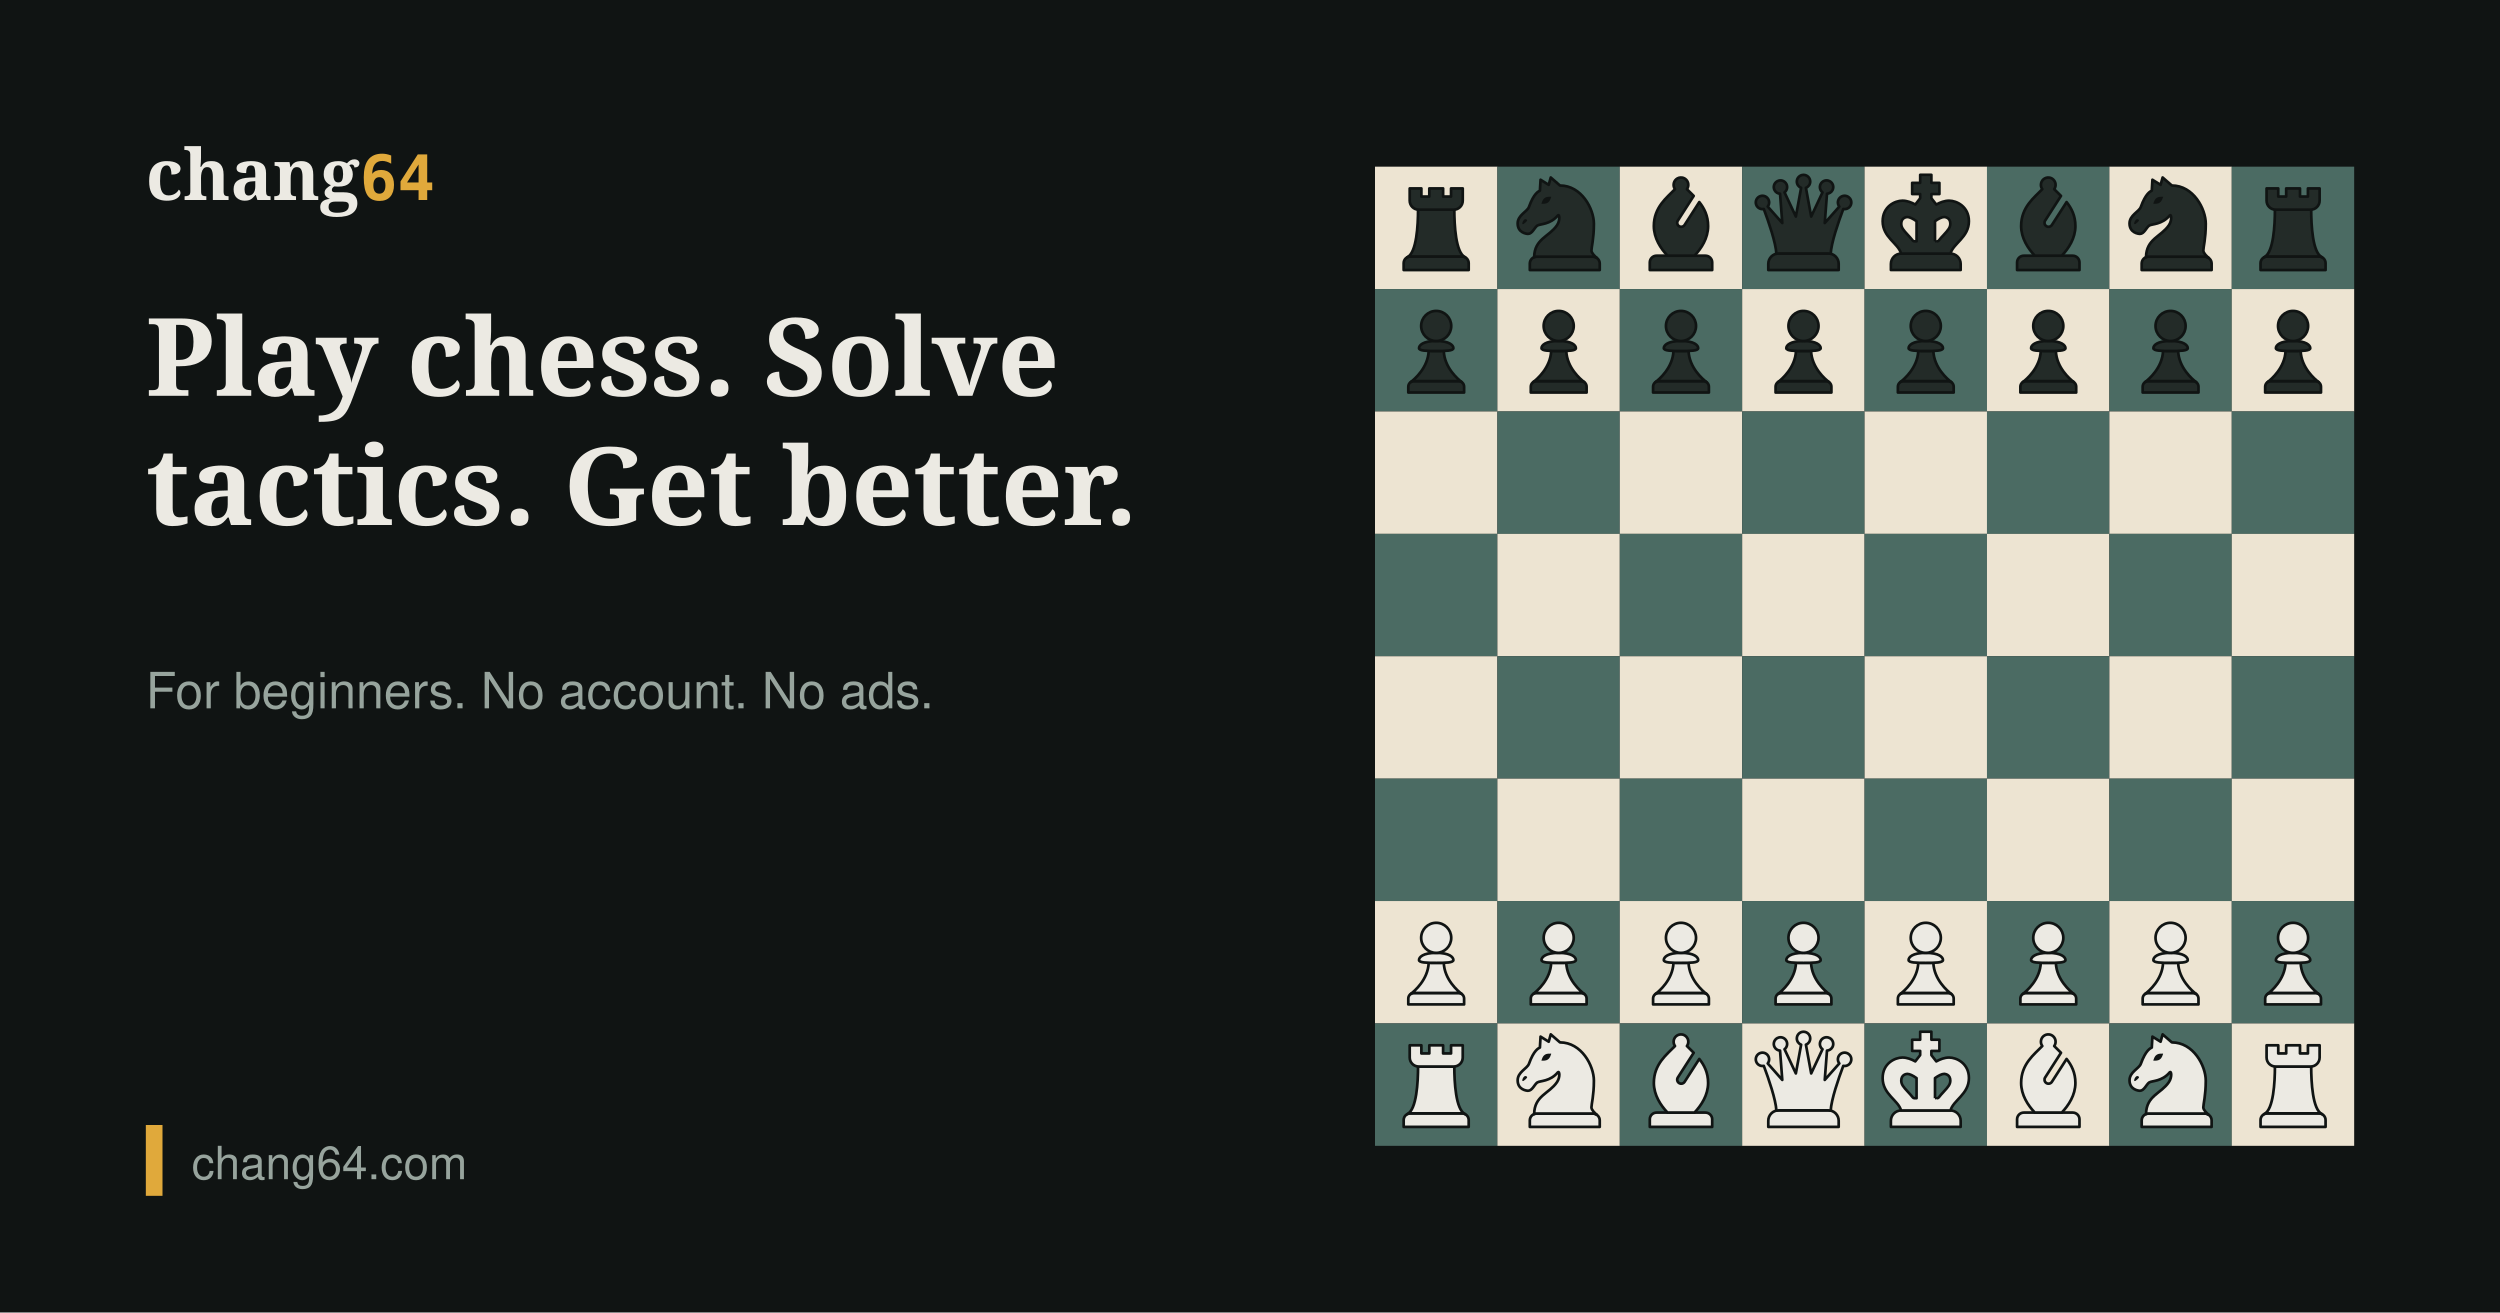
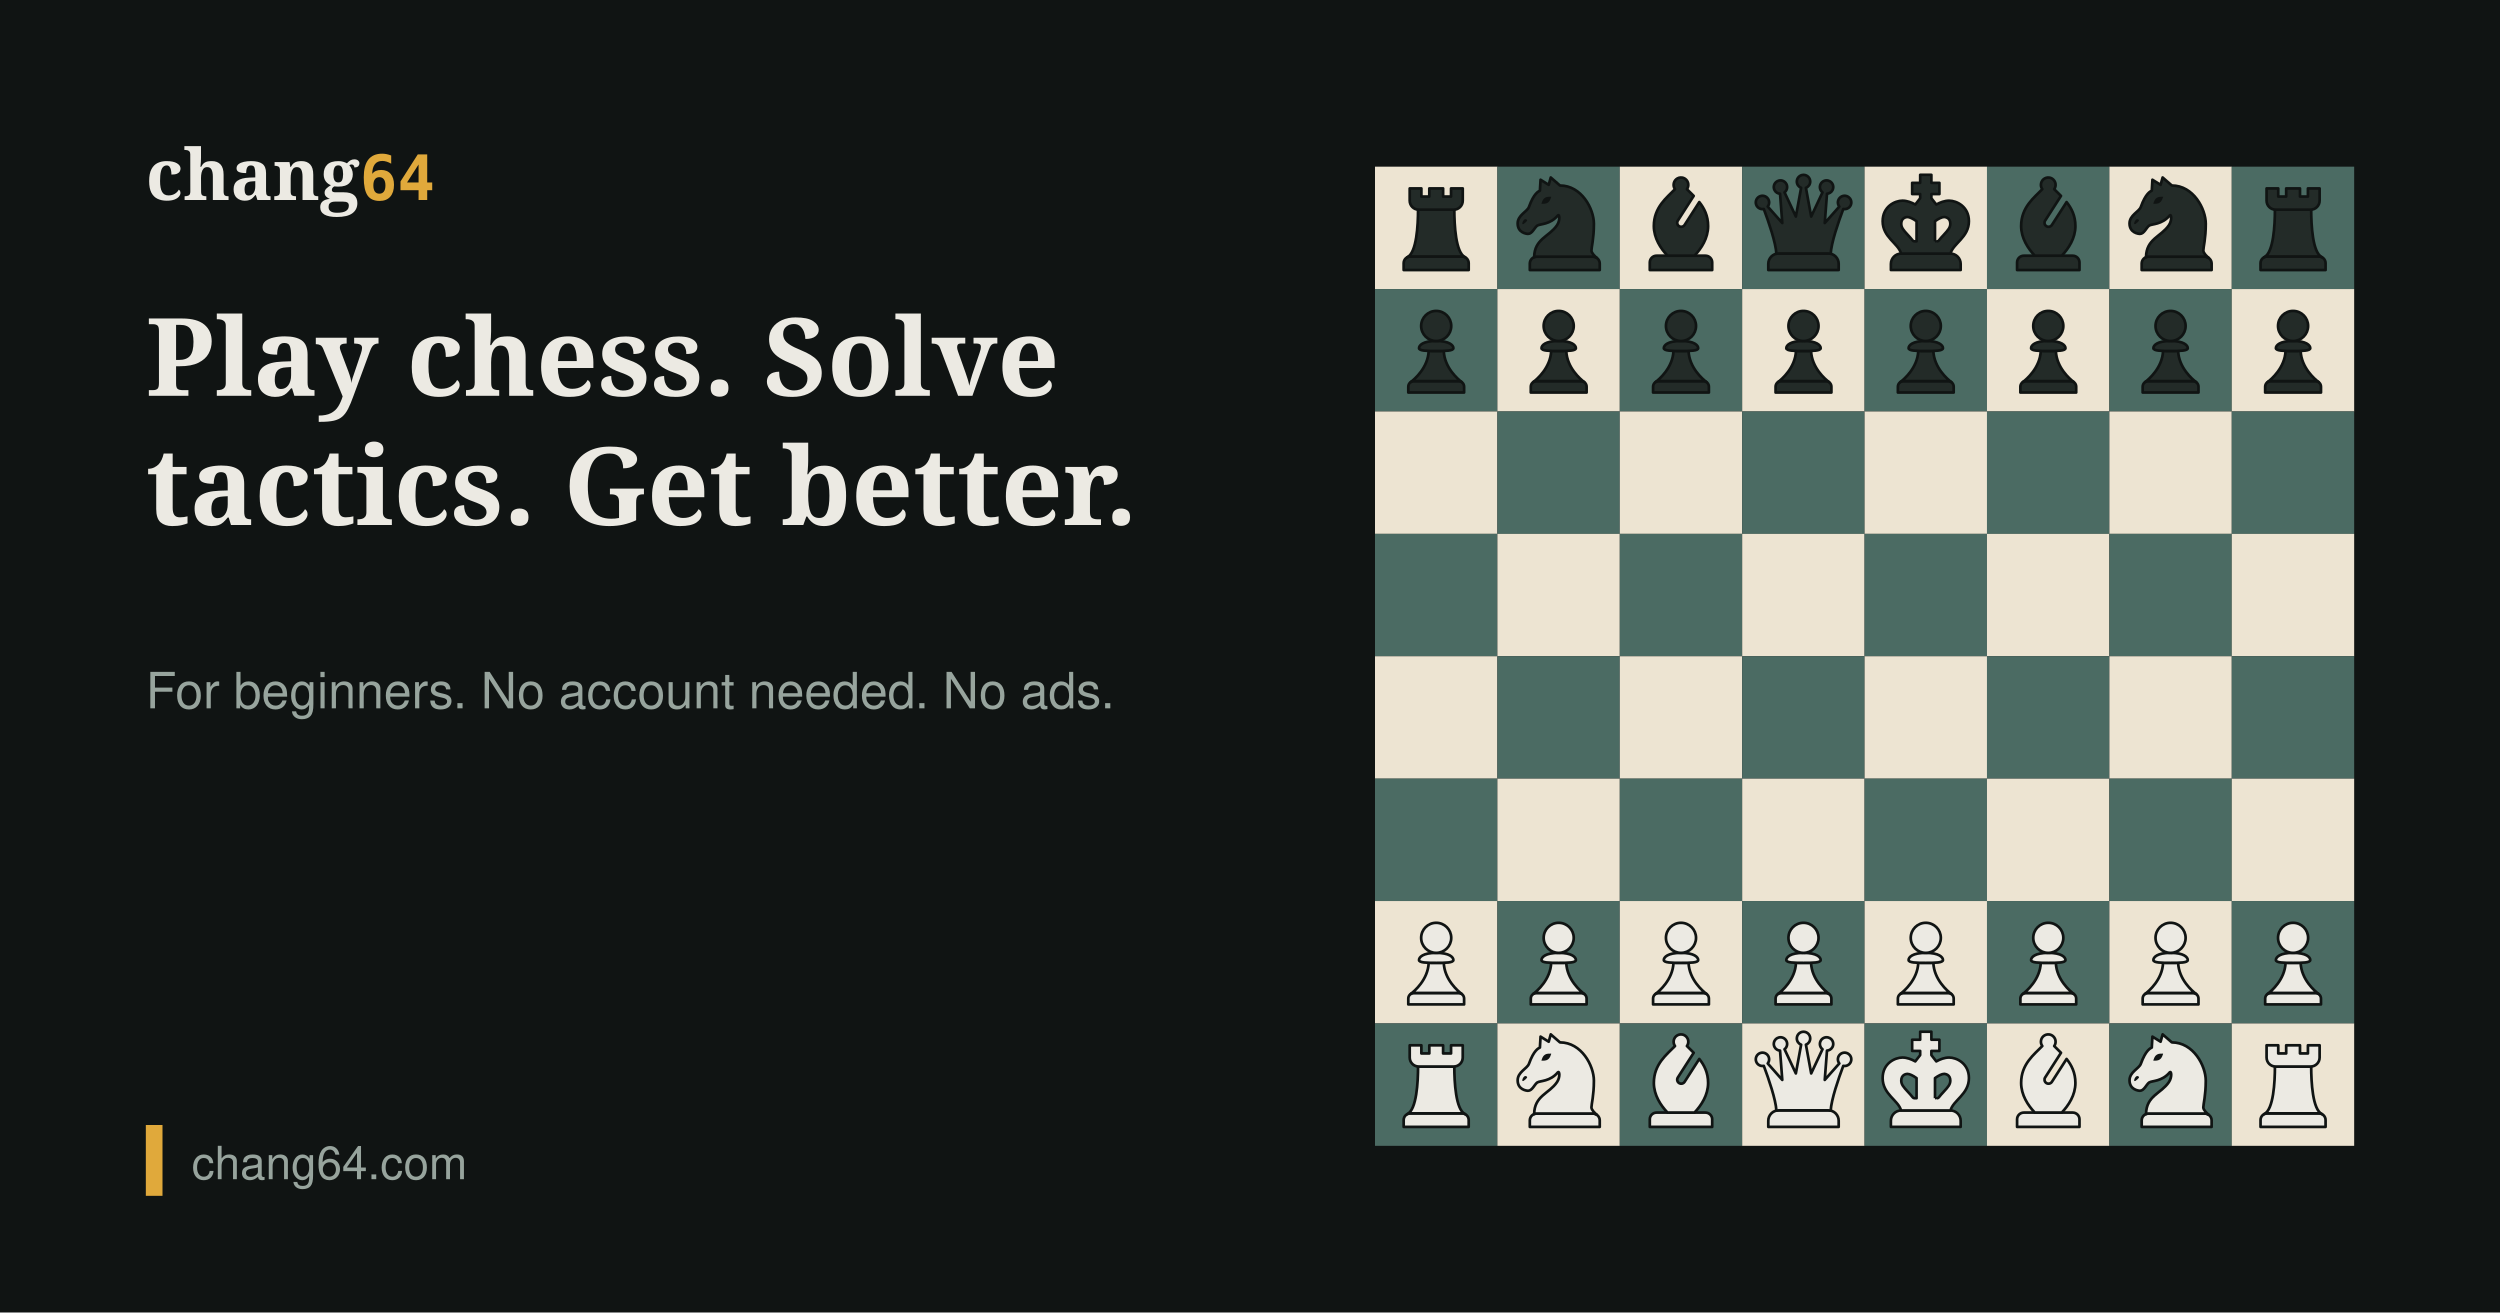
<svg xmlns="http://www.w3.org/2000/svg" width="1200" height="630" viewBox="0 0 1200 630">
  <rect width="1200" height="630" fill="#101413" />
  <g transform="translate(660,80)">
    <rect x="0" y="0" width="58.75" height="58.75" fill="#EDE4D2" />
    <rect x="58.75" y="0" width="58.75" height="58.75" fill="#4B6B63" />
    <rect x="117.5" y="0" width="58.75" height="58.75" fill="#EDE4D2" />
    <rect x="176.25" y="0" width="58.75" height="58.75" fill="#4B6B63" />
    <rect x="235" y="0" width="58.75" height="58.75" fill="#EDE4D2" />
    <rect x="293.75" y="0" width="58.75" height="58.75" fill="#4B6B63" />
    <rect x="352.5" y="0" width="58.75" height="58.75" fill="#EDE4D2" />
    <rect x="411.25" y="0" width="58.75" height="58.75" fill="#4B6B63" />
    <rect x="0" y="58.75" width="58.75" height="58.75" fill="#4B6B63" />
    <rect x="58.75" y="58.75" width="58.75" height="58.75" fill="#EDE4D2" />
    <rect x="117.5" y="58.75" width="58.75" height="58.75" fill="#4B6B63" />
    <rect x="176.25" y="58.75" width="58.75" height="58.75" fill="#EDE4D2" />
    <rect x="235" y="58.75" width="58.75" height="58.75" fill="#4B6B63" />
    <rect x="293.75" y="58.75" width="58.75" height="58.75" fill="#EDE4D2" />
    <rect x="352.5" y="58.75" width="58.75" height="58.75" fill="#4B6B63" />
    <rect x="411.25" y="58.75" width="58.75" height="58.75" fill="#EDE4D2" />
    <rect x="0" y="117.5" width="58.75" height="58.75" fill="#EDE4D2" />
    <rect x="58.75" y="117.5" width="58.75" height="58.75" fill="#4B6B63" />
    <rect x="117.5" y="117.5" width="58.75" height="58.75" fill="#EDE4D2" />
    <rect x="176.25" y="117.5" width="58.75" height="58.75" fill="#4B6B63" />
    <rect x="235" y="117.5" width="58.75" height="58.75" fill="#EDE4D2" />
    <rect x="293.75" y="117.5" width="58.75" height="58.75" fill="#4B6B63" />
    <rect x="352.5" y="117.5" width="58.75" height="58.75" fill="#EDE4D2" />
    <rect x="411.25" y="117.5" width="58.75" height="58.75" fill="#4B6B63" />
    <rect x="0" y="176.25" width="58.75" height="58.75" fill="#4B6B63" />
    <rect x="58.75" y="176.25" width="58.75" height="58.75" fill="#EDE4D2" />
    <rect x="117.5" y="176.25" width="58.75" height="58.75" fill="#4B6B63" />
    <rect x="176.25" y="176.25" width="58.75" height="58.75" fill="#EDE4D2" />
    <rect x="235" y="176.25" width="58.75" height="58.75" fill="#4B6B63" />
    <rect x="293.75" y="176.25" width="58.75" height="58.75" fill="#EDE4D2" />
    <rect x="352.5" y="176.25" width="58.75" height="58.75" fill="#4B6B63" />
    <rect x="411.25" y="176.25" width="58.75" height="58.75" fill="#EDE4D2" />
    <rect x="0" y="235" width="58.75" height="58.75" fill="#EDE4D2" />
    <rect x="58.75" y="235" width="58.75" height="58.75" fill="#4B6B63" />
    <rect x="117.5" y="235" width="58.75" height="58.75" fill="#EDE4D2" />
    <rect x="176.25" y="235" width="58.75" height="58.75" fill="#4B6B63" />
    <rect x="235" y="235" width="58.75" height="58.75" fill="#EDE4D2" />
    <rect x="293.75" y="235" width="58.75" height="58.75" fill="#4B6B63" />
    <rect x="352.5" y="235" width="58.75" height="58.75" fill="#EDE4D2" />
    <rect x="411.25" y="235" width="58.75" height="58.75" fill="#4B6B63" />
    <rect x="0" y="293.75" width="58.75" height="58.75" fill="#4B6B63" />
    <rect x="58.75" y="293.75" width="58.75" height="58.75" fill="#EDE4D2" />
    <rect x="117.5" y="293.75" width="58.75" height="58.75" fill="#4B6B63" />
    <rect x="176.25" y="293.75" width="58.75" height="58.75" fill="#EDE4D2" />
    <rect x="235" y="293.75" width="58.75" height="58.75" fill="#4B6B63" />
    <rect x="293.75" y="293.75" width="58.75" height="58.75" fill="#EDE4D2" />
    <rect x="352.5" y="293.75" width="58.75" height="58.75" fill="#4B6B63" />
    <rect x="411.25" y="293.75" width="58.75" height="58.75" fill="#EDE4D2" />
    <rect x="0" y="352.5" width="58.75" height="58.75" fill="#EDE4D2" />
    <rect x="58.75" y="352.5" width="58.75" height="58.75" fill="#4B6B63" />
    <rect x="117.5" y="352.5" width="58.75" height="58.75" fill="#EDE4D2" />
    <rect x="176.25" y="352.5" width="58.75" height="58.75" fill="#4B6B63" />
    <rect x="235" y="352.5" width="58.75" height="58.75" fill="#EDE4D2" />
    <rect x="293.75" y="352.5" width="58.75" height="58.75" fill="#4B6B63" />
    <rect x="352.5" y="352.5" width="58.75" height="58.75" fill="#EDE4D2" />
    <rect x="411.25" y="352.5" width="58.75" height="58.75" fill="#4B6B63" />
    <rect x="0" y="411.25" width="58.75" height="58.75" fill="#4B6B63" />
    <rect x="58.75" y="411.25" width="58.75" height="58.75" fill="#EDE4D2" />
    <rect x="117.5" y="411.25" width="58.75" height="58.75" fill="#4B6B63" />
    <rect x="176.25" y="411.25" width="58.75" height="58.75" fill="#EDE4D2" />
    <rect x="235" y="411.25" width="58.75" height="58.75" fill="#4B6B63" />
    <rect x="293.75" y="411.25" width="58.75" height="58.75" fill="#EDE4D2" />
    <rect x="352.5" y="411.25" width="58.75" height="58.75" fill="#4B6B63" />
    <rect x="411.25" y="411.25" width="58.75" height="58.75" fill="#EDE4D2" />
    <defs>
      <symbol id="pbr" viewBox="0 0 45 45">
        <path d="M12.99,33.03h19.01c1.35,0,2.45,1.1,2.45,2.45v2.52H10.54v-2.52c0-1.35,1.1-2.45,2.45-2.45Z" fill="#232b28" stroke="#101413" stroke-linecap="round" stroke-linejoin="round" />
        <path d="M29.17,15.8c-.07,0-.15.01-.23.01h-12.88c-.08,0-.15,0-.23-.01-.01,5.69-.51,15.85-3.95,17.49,0,0,0,0,0,0,.33-.17.71-.27,1.11-.27h19.01c.4,0,.78.1,1.11.27,0,0,0,0,0,0-3.45-1.65-3.94-11.8-3.95-17.49Z" fill="#232b28" stroke="#101413" stroke-linecap="round" stroke-linejoin="round" />
        <path d="M27.96,8v2.99h-2.92v-2.99h-5.07v2.99h-2.92v-2.99h-4.29v4.5c0,1.83,1.48,3.31,3.31,3.31h12.88c1.83,0,3.31-1.48,3.31-3.31v-4.5h-4.29Z" fill="#232b28" stroke="#101413" stroke-linecap="round" stroke-linejoin="round" />
      </symbol>
      <symbol id="pbn" viewBox="0 0 45 45">
        <path d="M14.4,33.1h20.67c1.39,0,2.52,1.13,2.52,2.52v2.38H11.88v-2.38c0-1.39,1.13-2.52,2.52-2.52Z" fill="#232b28" stroke="#101413" stroke-linecap="round" stroke-linejoin="round" stroke-width="1" />
        <path d="M14.65,21.66c.97-.66,4.68-.28,7.56-3.75.52-.62.98,1.68-.34,3.64-2.86,4.23-8.3,4.94-8.39,11.72.29-.11.6-.18.92-.18h20.67c.52,0,1,.16,1.4.42-.55-.46-1.93-1.71-1.93-2.68,0-1.21.9-4.35.9-9.83s-4.54-14.07-12.47-14.07l-3.39-2.95-.75,2.7-3-1.87s-.15,2.38-.24,4.01c-.54.3-2.22.96-4.03,5.99-.63,1.75-4.15,3-4.15,6.07,0,3.41,3.21,3.83,3.82,3.83,1.57,0,2.36-2.34,3.42-3.06Z" fill="#232b28" stroke="#101413" stroke-linecap="round" stroke-linejoin="round" stroke-width="1" />
        <path d="M18.54,13.2c.9-.63.98-1.58,1.21-2.02.03-.06-.02-.12-.08-.12-.49.06-1.4-.18-2.31.45-.9.64-.98,1.58-1.2,2.02-.03.06.02.12.08.12.49-.06,1.4.18,2.3-.45Z" fill="#101413" />
        <path d="M10.24,20.58c-.46.42-.86.73-1.07.5s.14-1.16.6-1.57.87-.16,1.08.07-.15.59-.61,1.01Z" fill="#101413" />
      </symbol>
      <symbol id="pbb" viewBox="0 0 45 45">
        <path d="M13.5,32.74h18c1.36,0,2.47,1.11,2.47,2.47v2.79H11.03v-2.79c0-1.36,1.11-2.47,2.47-2.47Z" fill="#232b28" stroke="#101413" stroke-linecap="round" stroke-linejoin="round" stroke-width="1" />
        <path d="M27.46,32.74c2.5-2.65,5.01-6.42,5.01-10.9,0-3.8-1.45-6.58-3.24-8.82l-5.4,8.41c-.44.69-1.36.89-2.04.45h0c-.69-.44-.89-1.36-.45-2.04l5.83-9.09c-.88-.88-1.74-1.69-2.49-2.47.4-.56.6-1.27.47-2.04-.18-1.1-1.08-2.02-2.18-2.21-1.7-.29-3.18,1.01-3.18,2.66,0,.59.19,1.13.51,1.58-2.94,3.06-7.78,6.6-7.78,13.55,0,4.48,2.51,8.26,5.01,10.9h9.93Z" fill="#232b28" stroke="#101413" stroke-linecap="round" stroke-linejoin="round" stroke-width="1" />
      </symbol>
      <symbol id="pbq" viewBox="0 0 45 45">
        <path d="M31.62,31.91H13.38c-2.1,0-3.82,1.72-3.82,3.82v2.27h25.88v-2.27c0-2.11-1.71-3.82-3.82-3.82Z" fill="#232b28" stroke="#101413" stroke-linecap="round" stroke-linejoin="round" />
        <path d="M39.59,11.71c-.8-1.1-2.33-1.34-3.43-.54s-1.34,2.33-.54,3.43c.02.02.04.04.05.07l-5.35,6.05.82-10.77c.83-.06,1.62-.53,2.03-1.33.62-1.21.14-2.69-1.07-3.3-.19-.1-.39-.16-.58-.21h0s0,0,0,0c-1.07-.24-2.2.26-2.72,1.28-.55,1.07-.23,2.35.69,3.06l-4.16,8.89-1.94-10.57c.93-.35,1.58-1.25,1.58-2.29,0-1.36-1.1-2.46-2.46-2.46h0c-1.36,0-2.46,1.1-2.46,2.46,0,1.05.66,1.94,1.58,2.29l-1.94,10.57-4.16-8.89c.92-.71,1.23-1.99.69-3.06-.52-1.02-1.65-1.52-2.72-1.28h0s0,0,0,0c-.2.04-.39.11-.58.21-1.21.62-1.69,2.1-1.07,3.3.41.8,1.19,1.28,2.03,1.33l.82,10.77-5.35-6.05s.04-.04.05-.07c.8-1.1.55-2.63-.54-3.43s-2.63-.55-3.43.54c-.8,1.1-.55,2.63.54,3.43.58.42,1.29.55,1.94.42,1.81,4.84,4.41,12.39,4.63,16.46.28-.06.56-.1.86-.1h18.24c.3,0,.58.04.86.1.22-4.07,2.81-11.61,4.63-16.46.65.13,1.36,0,1.94-.42,1.1-.8,1.34-2.33.54-3.43Z" fill="#232b28" stroke="#101413" stroke-linecap="round" stroke-linejoin="round" />
      </symbol>
      <symbol id="pbk" viewBox="0 0 45 45">
        <path d="M31.54,31.96H13.46c-2.08,0-3.79,1.7-3.79,3.79v2.25h25.66v-2.25c0-2.09-1.7-3.79-3.79-3.79Z" fill="#232b28" stroke="#101413" stroke-linecap="round" stroke-linejoin="round" stroke-width=".98" />
        <path d="M31.08,12.5c-1.67,0-3.32.64-4.72,1.42l-1.8-2.32v-1.53h2.95v-4.12h-2.95v-2.95h-4.12v2.95h-2.95v4.12h2.95v1.53l-1.8,2.32c-1.4-.78-3.05-1.42-4.72-1.42-2.74,0-7.28,2.13-7.28,7.55,0,5.98,5.8,8.15,6.78,11.92.01,0,.03,0,.04,0h18.08s.03,0,.04,0c.97-3.77,6.78-5.94,6.78-11.92,0-5.41-4.54-7.55-7.28-7.55ZM29.1,25.07c-.58.62-1.23,1.31-1.82,2.09-.14.18-.35.29-.58.29-.35,0-.84,0-.81,0v-7.39c1.3-.96,2.57-1.55,3.39-1.56.42.03,2.24.27,2.24,2.46,0,1.37-.74,2.3-2.42,4.1ZM13.48,20.97c0-2.19,1.82-2.44,2.24-2.46.82.01,2.09.6,3.39,1.56v7.39s-.46,0-.81,0c-.23,0-.44-.11-.58-.29-.59-.77-1.24-1.46-1.82-2.09-1.68-1.8-2.42-2.73-2.42-4.1Z" fill="#232b28" stroke="#101413" stroke-linecap="round" stroke-linejoin="round" stroke-width=".98" />
      </symbol>
      <symbol id="pbp" viewBox="0 0 45 45">
        <path d="M14.31,33.79h16.38c1.14,0,2.07.93,2.07,2.07v2.14H12.24v-2.14c0-1.14.93-2.07,2.07-2.07Z" fill="#232b28" stroke="#101413" stroke-linecap="round" stroke-linejoin="round" />
        <path d="M31.85,34.14c-1.31-1.01-6.34-5.24-6.57-11.44-.84.03-1.78.03-2.77.03s-1.94,0-2.77-.03c-.24,6.2-5.26,10.43-6.57,11.44,0,0,0,0,0,0,.33-.22.73-.35,1.16-.35h16.38c.43,0,.83.13,1.16.35,0,0,0,0,0,0Z" fill="#232b28" stroke="#101413" stroke-linecap="round" stroke-linejoin="round" />
        <path d="M28.82,21.68c0,1.02-2.83,1.05-6.32,1.05s-6.32-.04-6.32-1.05,1.41-2.63,6.32-2.63,6.32,1.61,6.32,2.63Z" fill="#232b28" stroke="#101413" stroke-linecap="round" stroke-linejoin="round" />
        <circle cx="22.5" cy="13.53" r="5.53" fill="#232b28" stroke="#101413" stroke-linecap="round" stroke-linejoin="round" />
      </symbol>
      <symbol id="pwp" viewBox="0 0 45 45">
        <path d="M14.31,33.79h16.38c1.14,0,2.07.93,2.07,2.07v2.14H12.24v-2.14c0-1.14.93-2.07,2.07-2.07Z" fill="#eceae3" stroke="#101413" stroke-linecap="round" stroke-linejoin="round" />
        <path d="M31.85,34.14c-1.31-1.01-6.34-5.24-6.57-11.44-.84.03-1.78.03-2.77.03s-1.94,0-2.77-.03c-.24,6.2-5.26,10.43-6.57,11.44,0,0,0,0,0,0,.33-.22.73-.35,1.16-.35h16.38c.43,0,.83.13,1.16.35,0,0,0,0,0,0Z" fill="#eceae3" stroke="#101413" stroke-linecap="round" stroke-linejoin="round" />
        <path d="M28.82,21.68c0,1.02-2.83,1.05-6.32,1.05s-6.32-.04-6.32-1.05,1.41-2.63,6.32-2.63,6.32,1.61,6.32,2.63Z" fill="#eceae3" stroke="#101413" stroke-linecap="round" stroke-linejoin="round" />
        <circle cx="22.5" cy="13.53" r="5.53" fill="#eceae3" stroke="#101413" stroke-linecap="round" stroke-linejoin="round" />
      </symbol>
      <symbol id="pwr" viewBox="0 0 45 45">
        <path d="M12.99,33.03h19.01c1.35,0,2.45,1.1,2.45,2.45v2.52H10.54v-2.52c0-1.35,1.1-2.45,2.45-2.45Z" fill="#eceae3" stroke="#101413" stroke-linecap="round" stroke-linejoin="round" />
        <path d="M29.17,15.8c-.07,0-.15.01-.23.01h-12.88c-.08,0-.15,0-.23-.01-.01,5.69-.51,15.85-3.95,17.49,0,0,0,0,0,0,.33-.17.71-.27,1.11-.27h19.01c.4,0,.78.1,1.11.27,0,0,0,0,0,0-3.45-1.65-3.94-11.8-3.95-17.49Z" fill="#eceae3" stroke="#101413" stroke-linecap="round" stroke-linejoin="round" />
        <path d="M27.96,8v2.99h-2.92v-2.99h-5.07v2.99h-2.92v-2.99h-4.29v4.5c0,1.83,1.48,3.31,3.31,3.31h12.88c1.83,0,3.31-1.48,3.31-3.31v-4.5h-4.29Z" fill="#eceae3" stroke="#101413" stroke-linecap="round" stroke-linejoin="round" />
      </symbol>
      <symbol id="pwn" viewBox="0 0 45 45">
        <path d="M14.4,33.1h20.67c1.39,0,2.52,1.13,2.52,2.52v2.38H11.88v-2.38c0-1.39,1.13-2.52,2.52-2.52Z" fill="#eceae3" stroke="#101413" stroke-linecap="round" stroke-linejoin="round" stroke-width="1" />
        <path d="M14.65,21.66c.97-.66,4.68-.28,7.56-3.75.52-.62.98,1.68-.34,3.64-2.86,4.23-8.3,4.94-8.39,11.72.29-.11.6-.18.92-.18h20.67c.52,0,1,.16,1.4.42-.55-.46-1.93-1.71-1.93-2.68,0-1.21.9-4.35.9-9.83s-4.54-14.07-12.47-14.07l-3.39-2.95-.75,2.7-3-1.87s-.15,2.38-.24,4.01c-.54.3-2.22.96-4.03,5.99-.63,1.75-4.15,3-4.15,6.07,0,3.41,3.21,3.83,3.82,3.83,1.57,0,2.36-2.34,3.42-3.06Z" fill="#eceae3" stroke="#101413" stroke-linecap="round" stroke-linejoin="round" stroke-width="1" />
        <path d="M18.54,13.2c.9-.63.98-1.58,1.21-2.02.03-.06-.02-.12-.08-.12-.49.06-1.4-.18-2.31.45-.9.64-.98,1.58-1.2,2.02-.03.06.02.12.08.12.49-.06,1.4.18,2.3-.45Z" fill="#101413" />
        <path d="M10.24,20.58c-.46.42-.86.73-1.07.5s.14-1.16.6-1.57.87-.16,1.08.07-.15.59-.61,1.01Z" fill="#101413" />
      </symbol>
      <symbol id="pwb" viewBox="0 0 45 45">
        <path d="M13.5,32.74h18c1.36,0,2.47,1.11,2.47,2.47v2.79H11.03v-2.79c0-1.36,1.11-2.47,2.47-2.47Z" fill="#eceae3" stroke="#101413" stroke-linecap="round" stroke-linejoin="round" stroke-width="1" />
        <path d="M27.46,32.74c2.5-2.65,5.01-6.42,5.01-10.9,0-3.8-1.45-6.58-3.24-8.82l-5.4,8.41c-.44.69-1.36.89-2.04.45h0c-.69-.44-.89-1.36-.45-2.04l5.83-9.09c-.88-.88-1.74-1.69-2.49-2.47.4-.56.6-1.27.47-2.04-.18-1.1-1.08-2.02-2.18-2.21-1.7-.29-3.18,1.01-3.18,2.66,0,.59.19,1.13.51,1.58-2.94,3.06-7.78,6.6-7.78,13.55,0,4.48,2.51,8.26,5.01,10.9h9.93Z" fill="#eceae3" stroke="#101413" stroke-linecap="round" stroke-linejoin="round" stroke-width="1" />
      </symbol>
      <symbol id="pwq" viewBox="0 0 45 45">
        <path d="M31.62,31.91H13.38c-2.1,0-3.82,1.72-3.82,3.82v2.27h25.88v-2.27c0-2.11-1.71-3.82-3.82-3.82Z" fill="#eceae3" stroke="#101413" stroke-linecap="round" stroke-linejoin="round" />
        <path d="M39.59,11.71c-.8-1.1-2.33-1.34-3.43-.54s-1.34,2.33-.54,3.43c.02.02.04.04.05.07l-5.35,6.05.82-10.77c.83-.06,1.62-.53,2.03-1.33.62-1.21.14-2.69-1.07-3.3-.19-.1-.39-.16-.58-.21h0s0,0,0,0c-1.07-.24-2.2.26-2.72,1.28-.55,1.07-.23,2.35.69,3.06l-4.16,8.89-1.94-10.57c.93-.35,1.58-1.25,1.58-2.29,0-1.36-1.1-2.46-2.46-2.46h0c-1.36,0-2.46,1.1-2.46,2.46,0,1.05.66,1.94,1.58,2.29l-1.94,10.57-4.16-8.89c.92-.71,1.23-1.99.69-3.06-.52-1.02-1.65-1.52-2.72-1.28h0s0,0,0,0c-.2.04-.39.11-.58.21-1.21.62-1.69,2.1-1.07,3.3.41.8,1.19,1.28,2.03,1.33l.82,10.77-5.35-6.05s.04-.04.05-.07c.8-1.1.55-2.63-.54-3.43s-2.63-.55-3.43.54c-.8,1.1-.55,2.63.54,3.43.58.42,1.29.55,1.94.42,1.81,4.84,4.41,12.39,4.63,16.46.28-.06.56-.1.86-.1h18.24c.3,0,.58.04.86.1.22-4.07,2.81-11.61,4.63-16.46.65.13,1.36,0,1.94-.42,1.1-.8,1.34-2.33.54-3.43Z" fill="#eceae3" stroke="#101413" stroke-linecap="round" stroke-linejoin="round" />
      </symbol>
      <symbol id="pwk" viewBox="0 0 45 45">
        <path d="M31.54,31.96H13.46c-2.08,0-3.79,1.7-3.79,3.79v2.25h25.66v-2.25c0-2.09-1.7-3.79-3.79-3.79Z" fill="#eceae3" stroke="#101413" stroke-linecap="round" stroke-linejoin="round" stroke-width=".98" />
        <path d="M31.08,12.5c-1.67,0-3.32.64-4.72,1.42l-1.8-2.32v-1.53h2.95v-4.12h-2.95v-2.95h-4.12v2.95h-2.95v4.12h2.95v1.53l-1.8,2.32c-1.4-.78-3.05-1.42-4.72-1.42-2.74,0-7.28,2.13-7.28,7.55,0,5.98,5.8,8.15,6.78,11.92.01,0,.03,0,.04,0h18.08s.03,0,.04,0c.97-3.77,6.78-5.94,6.78-11.92,0-5.41-4.54-7.55-7.28-7.55ZM29.1,25.07c-.58.62-1.23,1.31-1.82,2.09-.14.18-.35.29-.58.29-.35,0-.84,0-.81,0v-7.39c1.3-.96,2.57-1.55,3.39-1.56.42.03,2.24.27,2.24,2.46,0,1.37-.74,2.3-2.42,4.1ZM13.48,20.97c0-2.19,1.82-2.44,2.24-2.46.82.01,2.09.6,3.39,1.56v7.39s-.46,0-.81,0c-.23,0-.44-.11-.58-.29-.59-.77-1.24-1.46-1.82-2.09-1.68-1.8-2.42-2.73-2.42-4.1Z" fill="#eceae3" stroke="#101413" stroke-linecap="round" stroke-linejoin="round" stroke-width=".98" />
      </symbol>
    </defs>
    <use href="#pbr" x="0.0" y="0.0" width="58.75" height="58.75" />
    <use href="#pbn" x="58.8" y="0.0" width="58.75" height="58.75" />
    <use href="#pbb" x="117.5" y="0.0" width="58.75" height="58.75" />
    <use href="#pbq" x="176.3" y="0.0" width="58.75" height="58.75" />
    <use href="#pbk" x="235.0" y="0.0" width="58.75" height="58.75" />
    <use href="#pbb" x="293.8" y="0.0" width="58.75" height="58.75" />
    <use href="#pbn" x="352.5" y="0.0" width="58.75" height="58.75" />
    <use href="#pbr" x="411.3" y="0.0" width="58.75" height="58.75" />
    <use href="#pbp" x="0.0" y="58.8" width="58.75" height="58.75" />
    <use href="#pbp" x="58.8" y="58.8" width="58.75" height="58.75" />
    <use href="#pbp" x="117.5" y="58.8" width="58.75" height="58.75" />
    <use href="#pbp" x="176.3" y="58.8" width="58.75" height="58.75" />
    <use href="#pbp" x="235.0" y="58.8" width="58.75" height="58.75" />
    <use href="#pbp" x="293.8" y="58.8" width="58.75" height="58.75" />
    <use href="#pbp" x="352.5" y="58.8" width="58.75" height="58.75" />
    <use href="#pbp" x="411.3" y="58.8" width="58.75" height="58.75" />
    <use href="#pwp" x="0.0" y="352.5" width="58.75" height="58.75" />
    <use href="#pwp" x="58.8" y="352.5" width="58.75" height="58.75" />
    <use href="#pwp" x="117.5" y="352.5" width="58.75" height="58.75" />
    <use href="#pwp" x="176.3" y="352.5" width="58.75" height="58.75" />
    <use href="#pwp" x="235.0" y="352.5" width="58.75" height="58.75" />
    <use href="#pwp" x="293.8" y="352.5" width="58.75" height="58.75" />
    <use href="#pwp" x="352.5" y="352.5" width="58.75" height="58.75" />
    <use href="#pwp" x="411.3" y="352.5" width="58.75" height="58.75" />
    <use href="#pwr" x="0.0" y="411.3" width="58.75" height="58.75" />
    <use href="#pwn" x="58.8" y="411.3" width="58.75" height="58.75" />
    <use href="#pwb" x="117.5" y="411.3" width="58.75" height="58.75" />
    <use href="#pwq" x="176.3" y="411.3" width="58.75" height="58.75" />
    <use href="#pwk" x="235.0" y="411.3" width="58.75" height="58.75" />
    <use href="#pwb" x="293.8" y="411.3" width="58.75" height="58.75" />
    <use href="#pwn" x="352.5" y="411.3" width="58.75" height="58.75" />
    <use href="#pwr" x="411.3" y="411.3" width="58.75" height="58.75" />
  </g>
  <text x="70" y="190" font-family="Georgia,serif" font-size="52" font-weight="600" fill="#ECEAE3">Play chess. Solve</text>
  <text x="70" y="252" font-family="Georgia,serif" font-size="52" font-weight="600" fill="#ECEAE3">tactics. Get better.</text>
-   <text x="70" y="340" font-family="Helvetica,Arial,sans-serif" font-size="24" fill="#97A49D">For beginners. No account. No ads.</text>
+   <text x="70" y="340" font-family="Helvetica,Arial,sans-serif" font-size="24" fill="#97A49D">For beginners. No account needed. No ads.</text>
  <text x="70" y="96" font-family="Georgia,serif" font-size="34" font-weight="600" fill="#ECEAE3">chang<tspan fill="#E0A93B" font-family="monospace" font-size="30">64</tspan>
  </text>
  <rect x="70" y="540" width="8" height="34" fill="#E0A93B" />
  <text x="92" y="566" font-family="Helvetica,Arial,sans-serif" font-size="22" fill="#97A49D">chang64.com</text>
</svg>
